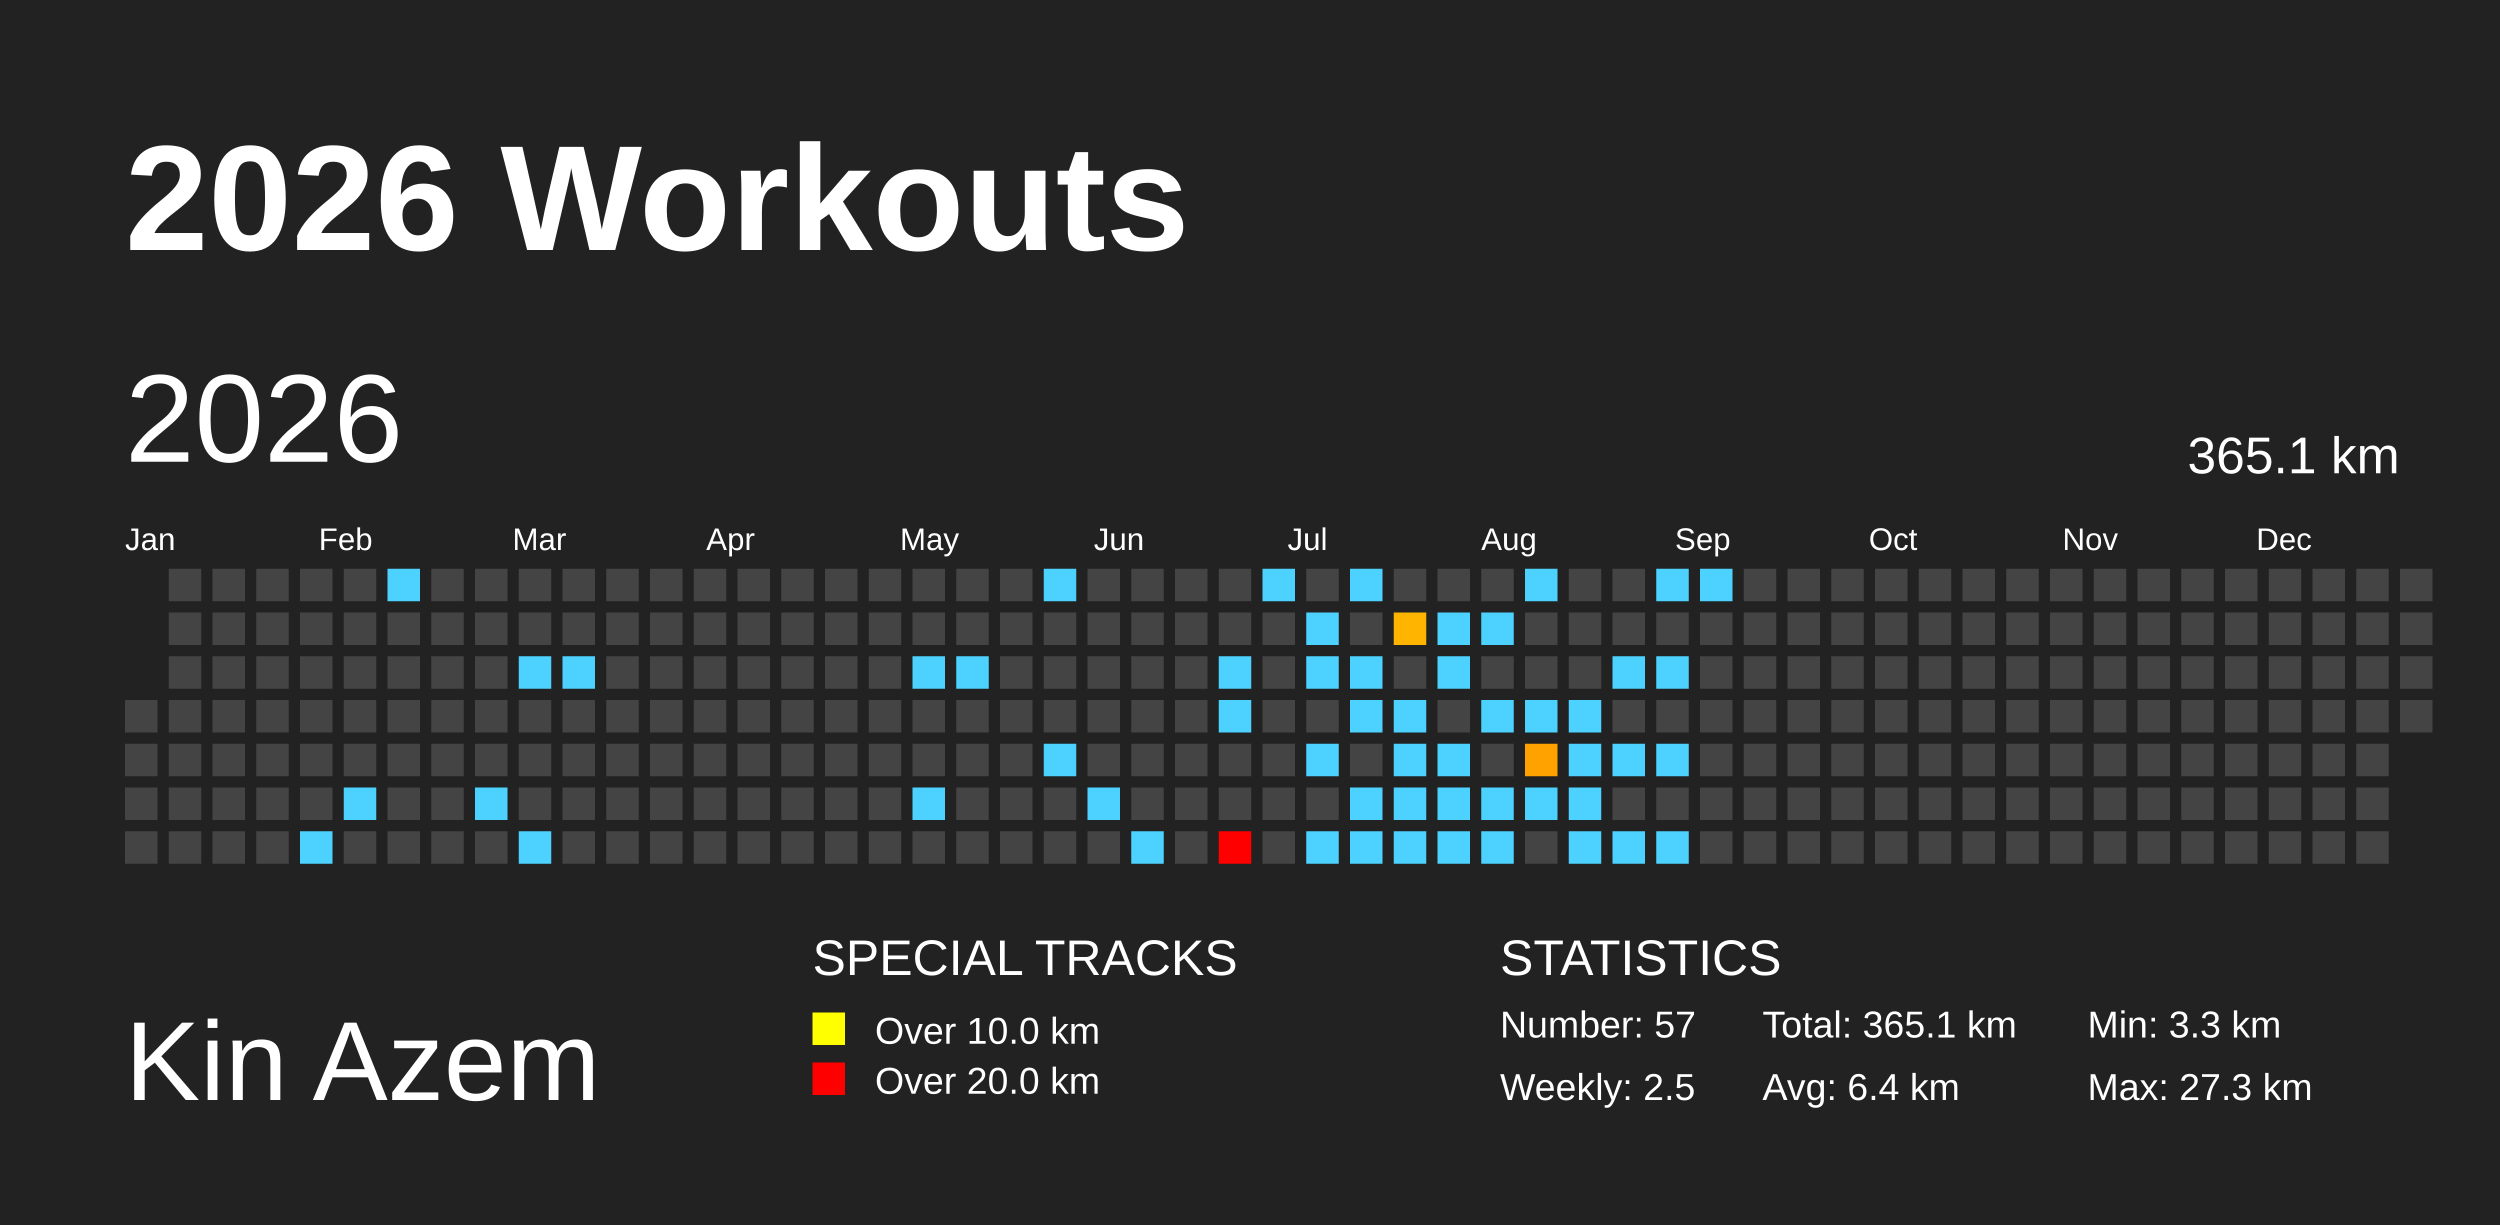
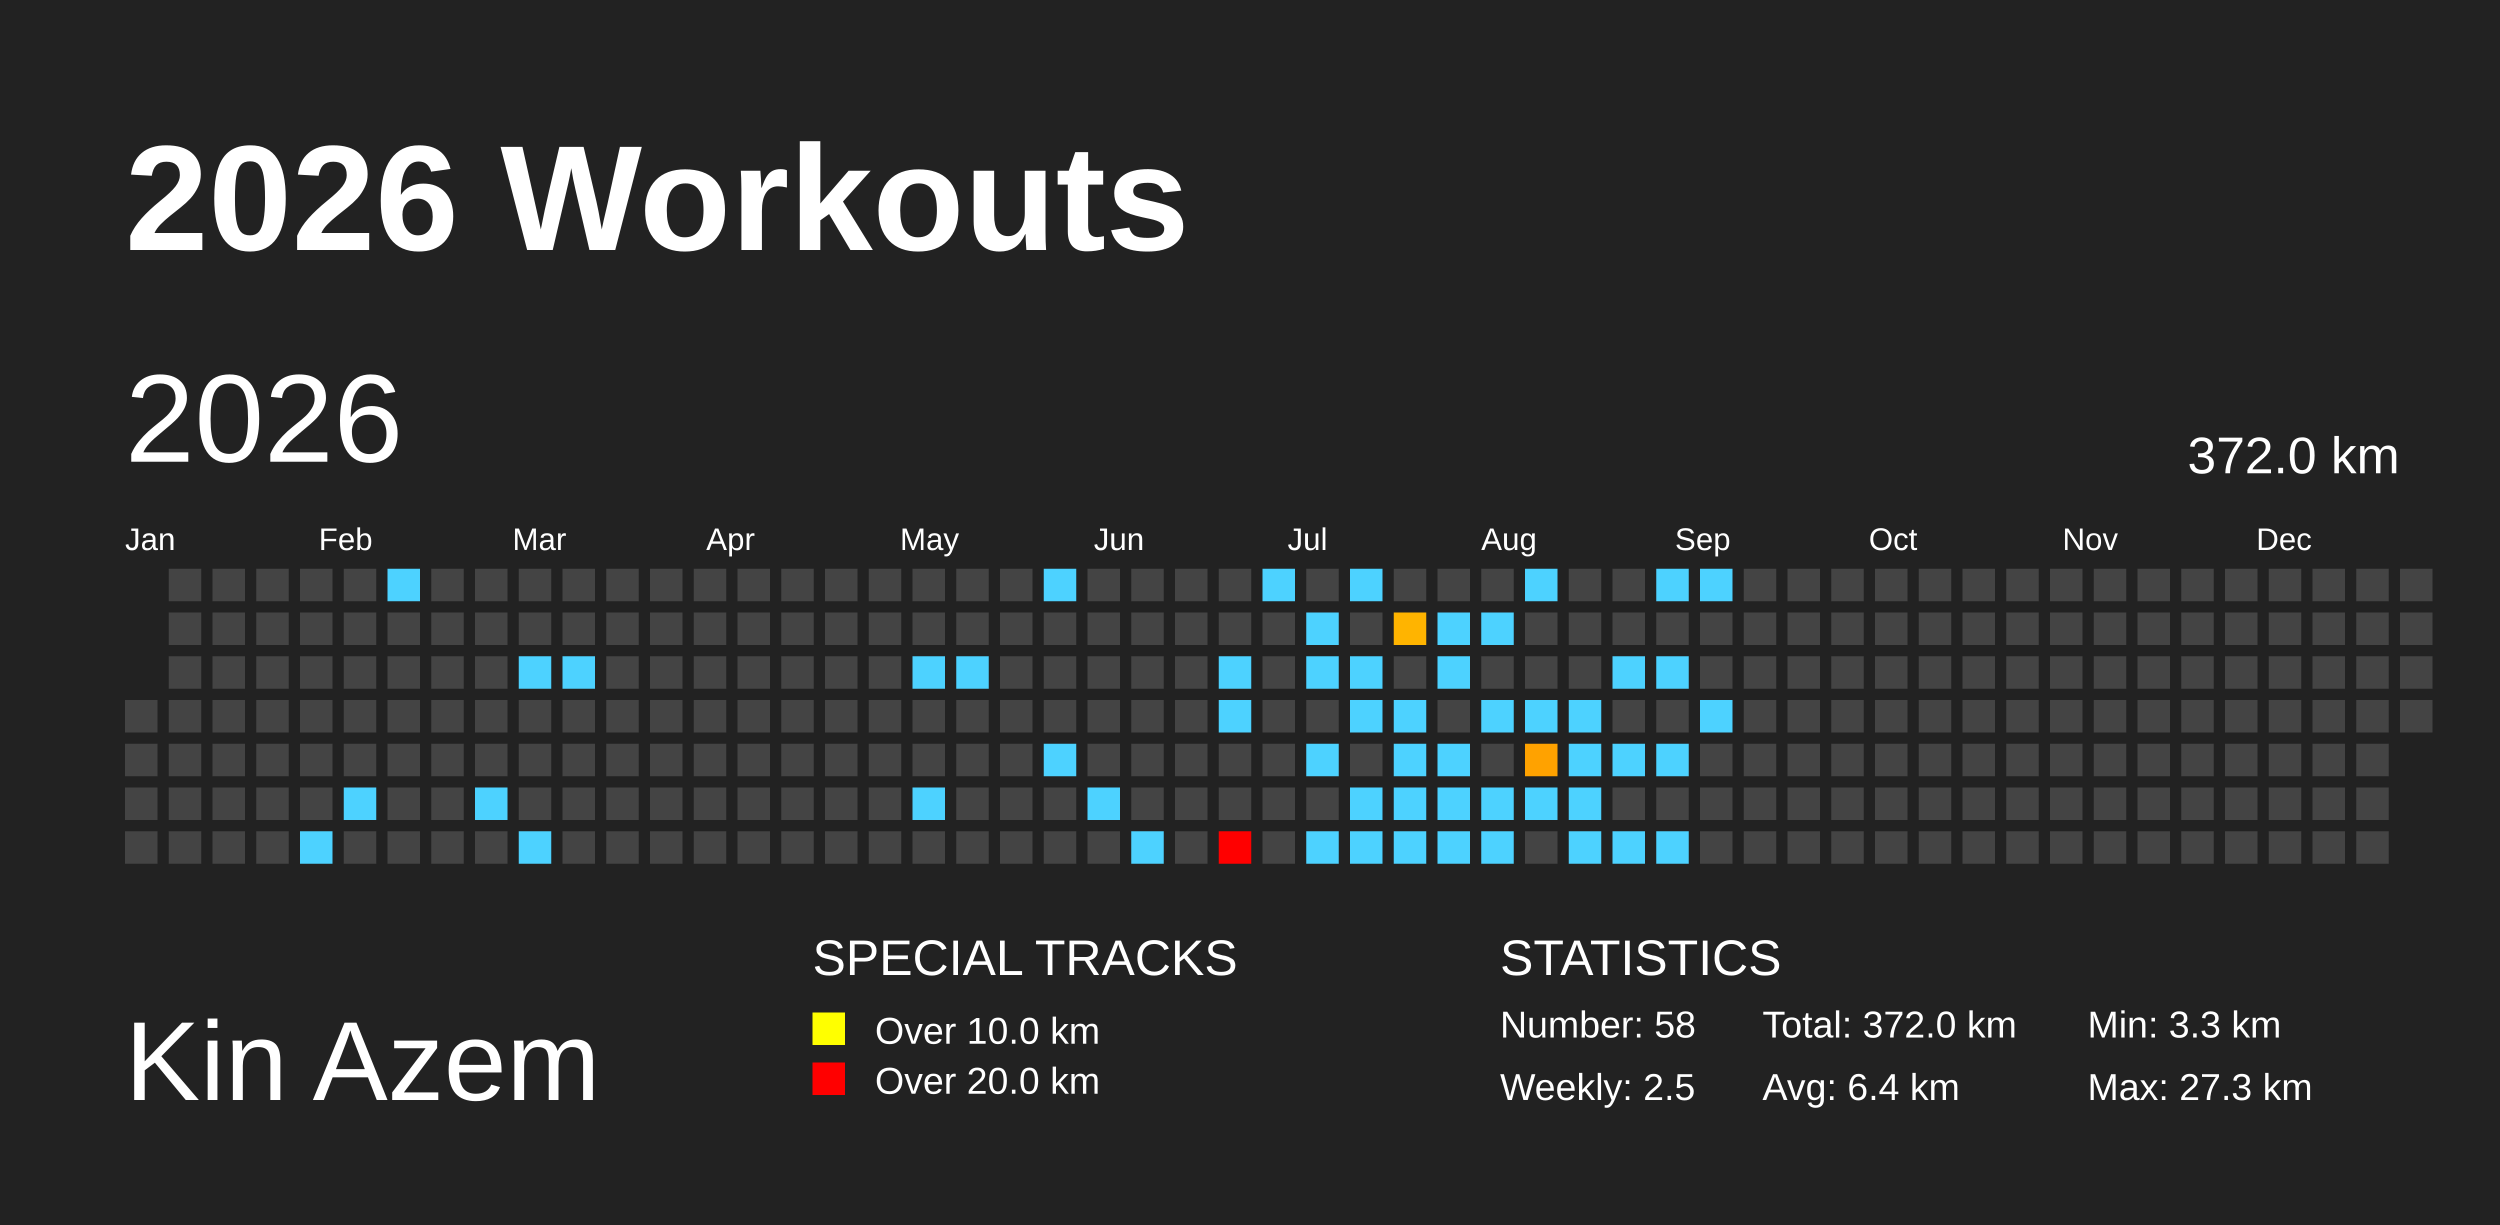
<svg xmlns="http://www.w3.org/2000/svg" baseProfile="full" height="98mm" version="1.1" viewBox="0,0,200,98" width="200mm">
  <defs>
    <pattern height="2" id="indoor-stripe" patternUnits="userSpaceOnUse" width="2">
      <line stroke="white" stroke-opacity="0.45" stroke-width="0.5" x1="0" x2="2" y1="2" y2="0" />
    </pattern>
  </defs>
  <rect fill="#222222" height="98" width="200" x="0" y="0" />
  <text fill="#FFFFFF" style="font-size:12px; font-family:Arial; font-weight:bold;" x="10" y="20">2026 Workouts</text>
  <text fill="#FFFFFF" style="font-size:9px; font-family:Arial" x="10" y="88">Kin Azem</text>
  <text fill="#FFFFFF" style="font-size:4px; font-family:Arial" x="65" y="78">SPECIAL TRACKS</text>
  <rect fill="yellow" height="2.6" width="2.6" x="65" y="81" />
  <text fill="#FFFFFF" style="font-size:3px; font-family:Arial" x="70" y="83.5">Over 10.0 km</text>
  <rect fill="red" height="2.6" width="2.6" x="65" y="85" />
  <text fill="#FFFFFF" style="font-size:3px; font-family:Arial" x="70" y="87.5">Over 20.0 km</text>
  <text fill="#FFFFFF" style="font-size:4px; font-family:Arial" x="120" y="78">STATISTICS</text>
-   <text fill="#FFFFFF" style="font-size:3px; font-family:Arial" x="120" y="83">Number: 57</text>
+   <text fill="#FFFFFF" style="font-size:3px; font-family:Arial" x="120" y="83">Number: 58</text>
  <text fill="#FFFFFF" style="font-size:3px; font-family:Arial" x="120" y="88">Weekly: 2.5</text>
-   <text fill="#FFFFFF" style="font-size:3px; font-family:Arial" x="141" y="83">Total: 365.1 km</text>
+   <text fill="#FFFFFF" style="font-size:3px; font-family:Arial" x="141" y="83">Total: 372.0 km</text>
  <text fill="#FFFFFF" style="font-size:3px; font-family:Arial" x="141" y="88">Avg: 6.4 km</text>
  <text fill="#FFFFFF" style="font-size:3px; font-family:Arial" x="167" y="83">Min: 3.3 km</text>
  <text fill="#FFFFFF" style="font-size:3px; font-family:Arial" x="167" y="88">Max: 27.3 km</text>
  <text dominant-baseline="hanging" fill="#FFFFFF" style="font-size:10.0px; font-family:Arial;" x="10" y="30">2026</text>
-   <text dominant-baseline="hanging" fill="#FFFFFF" style="font-size:4.125px; font-family:Arial;" x="175" y="35">365.1 km</text>
+   <text dominant-baseline="hanging" fill="#FFFFFF" style="font-size:4.125px; font-family:Arial;" x="175" y="35">372.0 km</text>
  <text fill="#FFFFFF" style="font-size:2.5px; font-family:Arial" x="10.0" y="44">Jan</text>
  <text fill="#FFFFFF" style="font-size:2.5px; font-family:Arial" x="25.5" y="44">Feb</text>
  <text fill="#FFFFFF" style="font-size:2.5px; font-family:Arial" x="41.0" y="44">Mar</text>
  <text fill="#FFFFFF" style="font-size:2.5px; font-family:Arial" x="56.5" y="44">Apr</text>
  <text fill="#FFFFFF" style="font-size:2.5px; font-family:Arial" x="72.0" y="44">May</text>
  <text fill="#FFFFFF" style="font-size:2.5px; font-family:Arial" x="87.5" y="44">Jun</text>
  <text fill="#FFFFFF" style="font-size:2.5px; font-family:Arial" x="103.0" y="44">Jul</text>
  <text fill="#FFFFFF" style="font-size:2.5px; font-family:Arial" x="118.5" y="44">Aug</text>
  <text fill="#FFFFFF" style="font-size:2.5px; font-family:Arial" x="134.0" y="44">Sep</text>
  <text fill="#FFFFFF" style="font-size:2.5px; font-family:Arial" x="149.5" y="44">Oct</text>
  <text fill="#FFFFFF" style="font-size:2.5px; font-family:Arial" x="165.0" y="44">Nov</text>
  <text fill="#FFFFFF" style="font-size:2.5px; font-family:Arial" x="180.5" y="44">Dec</text>
  <rect fill="#444444" height="2.6" width="2.6" x="10.0" y="56.0" />
  <rect fill="#444444" height="2.6" width="2.6" x="10.0" y="59.5" />
  <rect fill="#444444" height="2.6" width="2.6" x="10.0" y="63.0" />
  <rect fill="#444444" height="2.6" width="2.6" x="10.0" y="66.5" />
  <rect fill="#444444" height="2.6" width="2.6" x="13.5" y="45.5" />
  <rect fill="#444444" height="2.6" width="2.6" x="13.5" y="49.0" />
  <rect fill="#444444" height="2.6" width="2.6" x="13.5" y="52.5" />
  <rect fill="#444444" height="2.6" width="2.6" x="13.5" y="56.0" />
  <rect fill="#444444" height="2.6" width="2.6" x="13.5" y="59.5" />
  <rect fill="#444444" height="2.6" width="2.6" x="13.5" y="63.0" />
  <rect fill="#444444" height="2.6" width="2.6" x="13.5" y="66.5" />
  <rect fill="#444444" height="2.6" width="2.6" x="17.0" y="45.5" />
  <rect fill="#444444" height="2.6" width="2.6" x="17.0" y="49.0" />
  <rect fill="#444444" height="2.6" width="2.6" x="17.0" y="52.5" />
  <rect fill="#444444" height="2.6" width="2.6" x="17.0" y="56.0" />
  <rect fill="#444444" height="2.6" width="2.6" x="17.0" y="59.5" />
  <rect fill="#444444" height="2.6" width="2.6" x="17.0" y="63.0" />
  <rect fill="#444444" height="2.6" width="2.6" x="17.0" y="66.5" />
  <rect fill="#444444" height="2.6" width="2.6" x="20.5" y="45.5" />
  <rect fill="#444444" height="2.6" width="2.6" x="20.5" y="49.0" />
  <rect fill="#444444" height="2.6" width="2.6" x="20.5" y="52.5" />
  <rect fill="#444444" height="2.6" width="2.6" x="20.5" y="56.0" />
  <rect fill="#444444" height="2.6" width="2.6" x="20.5" y="59.5" />
  <rect fill="#444444" height="2.6" width="2.6" x="20.5" y="63.0" />
  <rect fill="#444444" height="2.6" width="2.6" x="20.5" y="66.5" />
  <rect fill="#444444" height="2.6" width="2.6" x="24.0" y="45.5" />
  <rect fill="#444444" height="2.6" width="2.6" x="24.0" y="49.0" />
  <rect fill="#444444" height="2.6" width="2.6" x="24.0" y="52.5" />
  <rect fill="#444444" height="2.6" width="2.6" x="24.0" y="56.0" />
  <rect fill="#444444" height="2.6" width="2.6" x="24.0" y="59.5" />
  <rect fill="#444444" height="2.6" width="2.6" x="24.0" y="63.0" />
  <rect fill="#4dd2ff" height="2.6" width="2.6" x="24.0" y="66.5" />
  <rect fill="#444444" height="2.6" width="2.6" x="27.5" y="45.5" />
  <rect fill="#444444" height="2.6" width="2.6" x="27.5" y="49.0" />
  <rect fill="#444444" height="2.6" width="2.6" x="27.5" y="52.5" />
  <rect fill="#444444" height="2.6" width="2.6" x="27.5" y="56.0" />
  <rect fill="#444444" height="2.6" width="2.6" x="27.5" y="59.5" />
  <rect fill="#4dd2ff" height="2.6" width="2.6" x="27.5" y="63.0" />
  <rect fill="#444444" height="2.6" width="2.6" x="27.5" y="66.5" />
  <rect fill="#4dd2ff" height="2.6" width="2.6" x="31.0" y="45.5" />
  <rect fill="#444444" height="2.6" width="2.6" x="31.0" y="49.0" />
  <rect fill="#444444" height="2.6" width="2.6" x="31.0" y="52.5" />
  <rect fill="#444444" height="2.6" width="2.6" x="31.0" y="56.0" />
  <rect fill="#444444" height="2.6" width="2.6" x="31.0" y="59.5" />
  <rect fill="#444444" height="2.6" width="2.6" x="31.0" y="63.0" />
  <rect fill="#444444" height="2.6" width="2.6" x="31.0" y="66.5" />
  <rect fill="#444444" height="2.6" width="2.6" x="34.5" y="45.5" />
  <rect fill="#444444" height="2.6" width="2.6" x="34.5" y="49.0" />
  <rect fill="#444444" height="2.6" width="2.6" x="34.5" y="52.5" />
  <rect fill="#444444" height="2.6" width="2.6" x="34.5" y="56.0" />
  <rect fill="#444444" height="2.6" width="2.6" x="34.5" y="59.5" />
  <rect fill="#444444" height="2.6" width="2.6" x="34.5" y="63.0" />
  <rect fill="#444444" height="2.6" width="2.6" x="34.5" y="66.5" />
  <rect fill="#444444" height="2.6" width="2.6" x="38.0" y="45.5" />
  <rect fill="#444444" height="2.6" width="2.6" x="38.0" y="49.0" />
  <rect fill="#444444" height="2.6" width="2.6" x="38.0" y="52.5" />
  <rect fill="#444444" height="2.6" width="2.6" x="38.0" y="56.0" />
  <rect fill="#444444" height="2.6" width="2.6" x="38.0" y="59.5" />
  <rect fill="#4dd2ff" height="2.6" width="2.6" x="38.0" y="63.0" />
  <rect fill="#444444" height="2.6" width="2.6" x="38.0" y="66.5" />
  <rect fill="#444444" height="2.6" width="2.6" x="41.5" y="45.5" />
  <rect fill="#444444" height="2.6" width="2.6" x="41.5" y="49.0" />
  <rect fill="#4dd2ff" height="2.6" width="2.6" x="41.5" y="52.5" />
  <rect fill="#444444" height="2.6" width="2.6" x="41.5" y="56.0" />
  <rect fill="#444444" height="2.6" width="2.6" x="41.5" y="59.5" />
  <rect fill="#444444" height="2.6" width="2.6" x="41.5" y="63.0" />
  <rect fill="#4dd2ff" height="2.6" width="2.6" x="41.5" y="66.5" />
  <rect fill="#444444" height="2.6" width="2.6" x="45.0" y="45.5" />
  <rect fill="#444444" height="2.6" width="2.6" x="45.0" y="49.0" />
  <rect fill="#4dd2ff" height="2.6" width="2.6" x="45.0" y="52.5" />
  <rect fill="#444444" height="2.6" width="2.6" x="45.0" y="56.0" />
  <rect fill="#444444" height="2.6" width="2.6" x="45.0" y="59.5" />
  <rect fill="#444444" height="2.6" width="2.6" x="45.0" y="63.0" />
  <rect fill="#444444" height="2.6" width="2.6" x="45.0" y="66.5" />
  <rect fill="#444444" height="2.6" width="2.6" x="48.5" y="45.5" />
  <rect fill="#444444" height="2.6" width="2.6" x="48.5" y="49.0" />
  <rect fill="#444444" height="2.6" width="2.6" x="48.5" y="52.5" />
  <rect fill="#444444" height="2.6" width="2.6" x="48.5" y="56.0" />
  <rect fill="#444444" height="2.6" width="2.6" x="48.5" y="59.5" />
  <rect fill="#444444" height="2.6" width="2.6" x="48.5" y="63.0" />
  <rect fill="#444444" height="2.6" width="2.6" x="48.5" y="66.5" />
  <rect fill="#444444" height="2.6" width="2.6" x="52.0" y="45.5" />
  <rect fill="#444444" height="2.6" width="2.6" x="52.0" y="49.0" />
  <rect fill="#444444" height="2.6" width="2.6" x="52.0" y="52.5" />
  <rect fill="#444444" height="2.6" width="2.6" x="52.0" y="56.0" />
  <rect fill="#444444" height="2.6" width="2.6" x="52.0" y="59.5" />
  <rect fill="#444444" height="2.6" width="2.6" x="52.0" y="63.0" />
  <rect fill="#444444" height="2.6" width="2.6" x="52.0" y="66.5" />
  <rect fill="#444444" height="2.6" width="2.6" x="55.5" y="45.5" />
  <rect fill="#444444" height="2.6" width="2.6" x="55.5" y="49.0" />
  <rect fill="#444444" height="2.6" width="2.6" x="55.5" y="52.5" />
  <rect fill="#444444" height="2.6" width="2.6" x="55.5" y="56.0" />
  <rect fill="#444444" height="2.6" width="2.6" x="55.5" y="59.5" />
  <rect fill="#444444" height="2.6" width="2.6" x="55.5" y="63.0" />
  <rect fill="#444444" height="2.6" width="2.6" x="55.5" y="66.5" />
  <rect fill="#444444" height="2.6" width="2.6" x="59.0" y="45.5" />
  <rect fill="#444444" height="2.6" width="2.6" x="59.0" y="49.0" />
  <rect fill="#444444" height="2.6" width="2.6" x="59.0" y="52.5" />
  <rect fill="#444444" height="2.6" width="2.6" x="59.0" y="56.0" />
  <rect fill="#444444" height="2.6" width="2.6" x="59.0" y="59.5" />
  <rect fill="#444444" height="2.6" width="2.6" x="59.0" y="63.0" />
  <rect fill="#444444" height="2.6" width="2.6" x="59.0" y="66.5" />
  <rect fill="#444444" height="2.6" width="2.6" x="62.5" y="45.5" />
  <rect fill="#444444" height="2.6" width="2.6" x="62.5" y="49.0" />
  <rect fill="#444444" height="2.6" width="2.6" x="62.5" y="52.5" />
  <rect fill="#444444" height="2.6" width="2.6" x="62.5" y="56.0" />
  <rect fill="#444444" height="2.6" width="2.6" x="62.5" y="59.5" />
  <rect fill="#444444" height="2.6" width="2.6" x="62.5" y="63.0" />
  <rect fill="#444444" height="2.6" width="2.6" x="62.5" y="66.5" />
  <rect fill="#444444" height="2.6" width="2.6" x="66.0" y="45.5" />
  <rect fill="#444444" height="2.6" width="2.6" x="66.0" y="49.0" />
  <rect fill="#444444" height="2.6" width="2.6" x="66.0" y="52.5" />
  <rect fill="#444444" height="2.6" width="2.6" x="66.0" y="56.0" />
  <rect fill="#444444" height="2.6" width="2.6" x="66.0" y="59.5" />
  <rect fill="#444444" height="2.6" width="2.6" x="66.0" y="63.0" />
  <rect fill="#444444" height="2.6" width="2.6" x="66.0" y="66.5" />
  <rect fill="#444444" height="2.6" width="2.6" x="69.5" y="45.5" />
  <rect fill="#444444" height="2.6" width="2.6" x="69.5" y="49.0" />
  <rect fill="#444444" height="2.6" width="2.6" x="69.5" y="52.5" />
  <rect fill="#444444" height="2.6" width="2.6" x="69.5" y="56.0" />
  <rect fill="#444444" height="2.6" width="2.6" x="69.5" y="59.5" />
  <rect fill="#444444" height="2.6" width="2.6" x="69.5" y="63.0" />
  <rect fill="#444444" height="2.6" width="2.6" x="69.5" y="66.5" />
  <rect fill="#444444" height="2.6" width="2.6" x="73.0" y="45.5" />
  <rect fill="#444444" height="2.6" width="2.6" x="73.0" y="49.0" />
  <rect fill="#4dd2ff" height="2.6" width="2.6" x="73.0" y="52.5" />
  <rect fill="#444444" height="2.6" width="2.6" x="73.0" y="56.0" />
  <rect fill="#444444" height="2.6" width="2.6" x="73.0" y="59.5" />
  <rect fill="#4dd2ff" height="2.6" width="2.6" x="73.0" y="63.0" />
  <rect fill="#444444" height="2.6" width="2.6" x="73.0" y="66.5" />
  <rect fill="#444444" height="2.6" width="2.6" x="76.5" y="45.5" />
  <rect fill="#444444" height="2.6" width="2.6" x="76.5" y="49.0" />
  <rect fill="#4dd2ff" height="2.6" width="2.6" x="76.5" y="52.5" />
  <rect fill="#444444" height="2.6" width="2.6" x="76.5" y="56.0" />
  <rect fill="#444444" height="2.6" width="2.6" x="76.5" y="59.5" />
  <rect fill="#444444" height="2.6" width="2.6" x="76.5" y="63.0" />
  <rect fill="#444444" height="2.6" width="2.6" x="76.5" y="66.5" />
  <rect fill="#444444" height="2.6" width="2.6" x="80.0" y="45.5" />
  <rect fill="#444444" height="2.6" width="2.6" x="80.0" y="49.0" />
  <rect fill="#444444" height="2.6" width="2.6" x="80.0" y="52.5" />
  <rect fill="#444444" height="2.6" width="2.6" x="80.0" y="56.0" />
  <rect fill="#444444" height="2.6" width="2.6" x="80.0" y="59.5" />
  <rect fill="#444444" height="2.6" width="2.6" x="80.0" y="63.0" />
  <rect fill="#444444" height="2.6" width="2.6" x="80.0" y="66.5" />
  <rect fill="#4dd2ff" height="2.6" width="2.6" x="83.5" y="45.5" />
  <rect fill="#444444" height="2.6" width="2.6" x="83.5" y="49.0" />
  <rect fill="#444444" height="2.6" width="2.6" x="83.5" y="52.5" />
  <rect fill="#444444" height="2.6" width="2.6" x="83.5" y="56.0" />
  <rect fill="#4dd2ff" height="2.6" width="2.6" x="83.5" y="59.5" />
  <rect fill="#444444" height="2.6" width="2.6" x="83.5" y="63.0" />
  <rect fill="#444444" height="2.6" width="2.6" x="83.5" y="66.5" />
  <rect fill="#444444" height="2.6" width="2.6" x="87.0" y="45.5" />
  <rect fill="#444444" height="2.6" width="2.6" x="87.0" y="49.0" />
  <rect fill="#444444" height="2.6" width="2.6" x="87.0" y="52.5" />
  <rect fill="#444444" height="2.6" width="2.6" x="87.0" y="56.0" />
  <rect fill="#444444" height="2.6" width="2.6" x="87.0" y="59.5" />
  <rect fill="#4dd2ff" height="2.6" width="2.6" x="87.0" y="63.0" />
  <rect fill="#444444" height="2.6" width="2.6" x="87.0" y="66.5" />
  <rect fill="#444444" height="2.6" width="2.6" x="90.5" y="45.5" />
  <rect fill="#444444" height="2.6" width="2.6" x="90.5" y="49.0" />
  <rect fill="#444444" height="2.6" width="2.6" x="90.5" y="52.5" />
  <rect fill="#444444" height="2.6" width="2.6" x="90.5" y="56.0" />
  <rect fill="#444444" height="2.6" width="2.6" x="90.5" y="59.5" />
  <rect fill="#444444" height="2.6" width="2.6" x="90.5" y="63.0" />
  <rect fill="#4dd2ff" height="2.6" width="2.6" x="90.5" y="66.5" />
  <rect fill="#444444" height="2.6" width="2.6" x="94.0" y="45.5" />
  <rect fill="#444444" height="2.6" width="2.6" x="94.0" y="49.0" />
  <rect fill="#444444" height="2.6" width="2.6" x="94.0" y="52.5" />
  <rect fill="#444444" height="2.6" width="2.6" x="94.0" y="56.0" />
  <rect fill="#444444" height="2.6" width="2.6" x="94.0" y="59.5" />
  <rect fill="#444444" height="2.6" width="2.6" x="94.0" y="63.0" />
  <rect fill="#444444" height="2.6" width="2.6" x="94.0" y="66.5" />
  <rect fill="#444444" height="2.6" width="2.6" x="97.5" y="45.5" />
  <rect fill="#444444" height="2.6" width="2.6" x="97.5" y="49.0" />
  <rect fill="#4dd2ff" height="2.6" width="2.6" x="97.5" y="52.5" />
  <rect fill="#4dd2ff" height="2.6" width="2.6" x="97.5" y="56.0" />
  <rect fill="#444444" height="2.6" width="2.6" x="97.5" y="59.5" />
  <rect fill="#444444" height="2.6" width="2.6" x="97.5" y="63.0" />
  <rect fill="red" height="2.6" width="2.6" x="97.5" y="66.5" />
  <rect fill="#4dd2ff" height="2.6" width="2.6" x="101.0" y="45.5" />
  <rect fill="#444444" height="2.6" width="2.6" x="101.0" y="49.0" />
  <rect fill="#444444" height="2.6" width="2.6" x="101.0" y="52.5" />
  <rect fill="#444444" height="2.6" width="2.6" x="101.0" y="56.0" />
  <rect fill="#444444" height="2.6" width="2.6" x="101.0" y="59.5" />
  <rect fill="#444444" height="2.6" width="2.6" x="101.0" y="63.0" />
  <rect fill="#444444" height="2.6" width="2.6" x="101.0" y="66.5" />
  <rect fill="#444444" height="2.6" width="2.6" x="104.5" y="45.5" />
  <rect fill="#4dd2ff" height="2.6" width="2.6" x="104.5" y="49.0" />
  <rect fill="#4dd2ff" height="2.6" width="2.6" x="104.5" y="52.5" />
  <rect fill="#444444" height="2.6" width="2.6" x="104.5" y="56.0" />
  <rect fill="#4dd2ff" height="2.6" width="2.6" x="104.5" y="59.5" />
  <rect fill="#444444" height="2.6" width="2.6" x="104.5" y="63.0" />
  <rect fill="#4dd2ff" height="2.6" width="2.6" x="104.5" y="66.5" />
  <rect fill="#4dd2ff" height="2.6" width="2.6" x="108.0" y="45.5" />
  <rect fill="#444444" height="2.6" width="2.6" x="108.0" y="49.0" />
  <rect fill="#4dd2ff" height="2.6" width="2.6" x="108.0" y="52.5" />
  <rect fill="#4dd2ff" height="2.6" width="2.6" x="108.0" y="56.0" />
  <rect fill="#444444" height="2.6" width="2.6" x="108.0" y="59.5" />
  <rect fill="#4dd2ff" height="2.6" width="2.6" x="108.0" y="63.0" />
  <rect fill="#4dd2ff" height="2.6" width="2.6" x="108.0" y="66.5" />
  <rect fill="#444444" height="2.6" width="2.6" x="111.5" y="45.5" />
  <rect fill="#ffb400" height="2.6" width="2.6" x="111.5" y="49.0" />
  <rect fill="#444444" height="2.6" width="2.6" x="111.5" y="52.5" />
  <rect fill="#4dd2ff" height="2.6" width="2.6" x="111.5" y="56.0" />
  <rect fill="#4dd2ff" height="2.6" width="2.6" x="111.5" y="59.5" />
  <rect fill="#4dd2ff" height="2.6" width="2.6" x="111.5" y="63.0" />
  <rect fill="#4dd2ff" height="2.6" width="2.6" x="111.5" y="66.5" />
  <rect fill="#444444" height="2.6" width="2.6" x="115.0" y="45.5" />
  <rect fill="#4dd2ff" height="2.6" width="2.6" x="115.0" y="49.0" />
  <rect fill="#4dd2ff" height="2.6" width="2.6" x="115.0" y="52.5" />
  <rect fill="#444444" height="2.6" width="2.6" x="115.0" y="56.0" />
  <rect fill="#4dd2ff" height="2.6" width="2.6" x="115.0" y="59.5" />
  <rect fill="#4dd2ff" height="2.6" width="2.6" x="115.0" y="63.0" />
  <rect fill="#4dd2ff" height="2.6" width="2.6" x="115.0" y="66.5" />
  <rect fill="#444444" height="2.6" width="2.6" x="118.5" y="45.5" />
  <rect fill="#4dd2ff" height="2.6" width="2.6" x="118.5" y="49.0" />
  <rect fill="#444444" height="2.6" width="2.6" x="118.5" y="52.5" />
  <rect fill="#4dd2ff" height="2.6" width="2.6" x="118.5" y="56.0" />
  <rect fill="#444444" height="2.6" width="2.6" x="118.5" y="59.5" />
  <rect fill="#4dd2ff" height="2.6" width="2.6" x="118.5" y="63.0" />
  <rect fill="#4dd2ff" height="2.6" width="2.6" x="118.5" y="66.5" />
  <rect fill="#4dd2ff" height="2.6" width="2.6" x="122.0" y="45.5" />
  <rect fill="#444444" height="2.6" width="2.6" x="122.0" y="49.0" />
  <rect fill="#444444" height="2.6" width="2.6" x="122.0" y="52.5" />
  <rect fill="#4dd2ff" height="2.6" width="2.6" x="122.0" y="56.0" />
  <rect fill="#ffa200" height="2.6" width="2.6" x="122.0" y="59.5" />
  <rect fill="#4dd2ff" height="2.6" width="2.6" x="122.0" y="63.0" />
  <rect fill="#444444" height="2.6" width="2.6" x="122.0" y="66.5" />
  <rect fill="#444444" height="2.6" width="2.6" x="125.5" y="45.5" />
  <rect fill="#444444" height="2.6" width="2.6" x="125.5" y="49.0" />
  <rect fill="#444444" height="2.6" width="2.6" x="125.5" y="52.5" />
  <rect fill="#4dd2ff" height="2.6" width="2.6" x="125.5" y="56.0" />
  <rect fill="#4dd2ff" height="2.6" width="2.6" x="125.5" y="59.5" />
  <rect fill="#4dd2ff" height="2.6" width="2.6" x="125.5" y="63.0" />
  <rect fill="#4dd2ff" height="2.6" width="2.6" x="125.5" y="66.5" />
  <rect fill="#444444" height="2.6" width="2.6" x="129.0" y="45.5" />
  <rect fill="#444444" height="2.6" width="2.6" x="129.0" y="49.0" />
  <rect fill="#4dd2ff" height="2.6" width="2.6" x="129.0" y="52.5" />
  <rect fill="#444444" height="2.6" width="2.6" x="129.0" y="56.0" />
  <rect fill="#4dd2ff" height="2.6" width="2.6" x="129.0" y="59.5" />
  <rect fill="#444444" height="2.6" width="2.6" x="129.0" y="63.0" />
  <rect fill="#4dd2ff" height="2.6" width="2.6" x="129.0" y="66.5" />
  <rect fill="#4dd2ff" height="2.6" width="2.6" x="132.5" y="45.5" />
  <rect fill="#444444" height="2.6" width="2.6" x="132.5" y="49.0" />
  <rect fill="#4dd2ff" height="2.6" width="2.6" x="132.5" y="52.5" />
  <rect fill="#444444" height="2.6" width="2.6" x="132.5" y="56.0" />
  <rect fill="#4dd2ff" height="2.6" width="2.6" x="132.5" y="59.5" />
  <rect fill="#444444" height="2.6" width="2.6" x="132.5" y="63.0" />
  <rect fill="#4dd2ff" height="2.6" width="2.6" x="132.5" y="66.5" />
  <rect fill="#4dd2ff" height="2.6" width="2.6" x="136.0" y="45.5" />
  <rect fill="#444444" height="2.6" width="2.6" x="136.0" y="49.0" />
  <rect fill="#444444" height="2.6" width="2.6" x="136.0" y="52.5" />
-   <rect fill="#444444" height="2.6" width="2.6" x="136.0" y="56.0" />
+   <rect fill="#4dd2ff" height="2.6" width="2.6" x="136.0" y="56.0" />
  <rect fill="#444444" height="2.6" width="2.6" x="136.0" y="59.5" />
  <rect fill="#444444" height="2.6" width="2.6" x="136.0" y="63.0" />
  <rect fill="#444444" height="2.6" width="2.6" x="136.0" y="66.5" />
  <rect fill="#444444" height="2.6" width="2.6" x="139.5" y="45.5" />
  <rect fill="#444444" height="2.6" width="2.6" x="139.5" y="49.0" />
  <rect fill="#444444" height="2.6" width="2.6" x="139.5" y="52.5" />
  <rect fill="#444444" height="2.6" width="2.6" x="139.5" y="56.0" />
  <rect fill="#444444" height="2.6" width="2.6" x="139.5" y="59.5" />
  <rect fill="#444444" height="2.6" width="2.6" x="139.5" y="63.0" />
  <rect fill="#444444" height="2.6" width="2.6" x="139.5" y="66.5" />
  <rect fill="#444444" height="2.6" width="2.6" x="143.0" y="45.5" />
  <rect fill="#444444" height="2.6" width="2.6" x="143.0" y="49.0" />
  <rect fill="#444444" height="2.6" width="2.6" x="143.0" y="52.5" />
  <rect fill="#444444" height="2.6" width="2.6" x="143.0" y="56.0" />
  <rect fill="#444444" height="2.6" width="2.6" x="143.0" y="59.5" />
  <rect fill="#444444" height="2.6" width="2.6" x="143.0" y="63.0" />
  <rect fill="#444444" height="2.6" width="2.6" x="143.0" y="66.5" />
  <rect fill="#444444" height="2.6" width="2.6" x="146.5" y="45.5" />
  <rect fill="#444444" height="2.6" width="2.6" x="146.5" y="49.0" />
  <rect fill="#444444" height="2.6" width="2.6" x="146.5" y="52.5" />
  <rect fill="#444444" height="2.6" width="2.6" x="146.5" y="56.0" />
  <rect fill="#444444" height="2.6" width="2.6" x="146.5" y="59.5" />
  <rect fill="#444444" height="2.6" width="2.6" x="146.5" y="63.0" />
  <rect fill="#444444" height="2.6" width="2.6" x="146.5" y="66.5" />
  <rect fill="#444444" height="2.6" width="2.6" x="150.0" y="45.5" />
  <rect fill="#444444" height="2.6" width="2.6" x="150.0" y="49.0" />
  <rect fill="#444444" height="2.6" width="2.6" x="150.0" y="52.5" />
  <rect fill="#444444" height="2.6" width="2.6" x="150.0" y="56.0" />
  <rect fill="#444444" height="2.6" width="2.6" x="150.0" y="59.5" />
  <rect fill="#444444" height="2.6" width="2.6" x="150.0" y="63.0" />
  <rect fill="#444444" height="2.6" width="2.6" x="150.0" y="66.5" />
  <rect fill="#444444" height="2.6" width="2.6" x="153.5" y="45.5" />
  <rect fill="#444444" height="2.6" width="2.6" x="153.5" y="49.0" />
  <rect fill="#444444" height="2.6" width="2.6" x="153.5" y="52.5" />
  <rect fill="#444444" height="2.6" width="2.6" x="153.5" y="56.0" />
  <rect fill="#444444" height="2.6" width="2.6" x="153.5" y="59.5" />
  <rect fill="#444444" height="2.6" width="2.6" x="153.5" y="63.0" />
  <rect fill="#444444" height="2.6" width="2.6" x="153.5" y="66.5" />
  <rect fill="#444444" height="2.6" width="2.6" x="157.0" y="45.5" />
  <rect fill="#444444" height="2.6" width="2.6" x="157.0" y="49.0" />
  <rect fill="#444444" height="2.6" width="2.6" x="157.0" y="52.5" />
  <rect fill="#444444" height="2.6" width="2.6" x="157.0" y="56.0" />
  <rect fill="#444444" height="2.6" width="2.6" x="157.0" y="59.5" />
  <rect fill="#444444" height="2.6" width="2.6" x="157.0" y="63.0" />
  <rect fill="#444444" height="2.6" width="2.6" x="157.0" y="66.5" />
  <rect fill="#444444" height="2.6" width="2.6" x="160.5" y="45.5" />
  <rect fill="#444444" height="2.6" width="2.6" x="160.5" y="49.0" />
  <rect fill="#444444" height="2.6" width="2.6" x="160.5" y="52.5" />
  <rect fill="#444444" height="2.6" width="2.6" x="160.5" y="56.0" />
  <rect fill="#444444" height="2.6" width="2.6" x="160.5" y="59.5" />
  <rect fill="#444444" height="2.6" width="2.6" x="160.5" y="63.0" />
  <rect fill="#444444" height="2.6" width="2.6" x="160.5" y="66.5" />
  <rect fill="#444444" height="2.6" width="2.6" x="164.0" y="45.5" />
  <rect fill="#444444" height="2.6" width="2.6" x="164.0" y="49.0" />
  <rect fill="#444444" height="2.6" width="2.6" x="164.0" y="52.5" />
  <rect fill="#444444" height="2.6" width="2.6" x="164.0" y="56.0" />
  <rect fill="#444444" height="2.6" width="2.6" x="164.0" y="59.5" />
  <rect fill="#444444" height="2.6" width="2.6" x="164.0" y="63.0" />
  <rect fill="#444444" height="2.6" width="2.6" x="164.0" y="66.5" />
  <rect fill="#444444" height="2.6" width="2.6" x="167.5" y="45.5" />
  <rect fill="#444444" height="2.6" width="2.6" x="167.5" y="49.0" />
  <rect fill="#444444" height="2.6" width="2.6" x="167.5" y="52.5" />
  <rect fill="#444444" height="2.6" width="2.6" x="167.5" y="56.0" />
  <rect fill="#444444" height="2.6" width="2.6" x="167.5" y="59.5" />
  <rect fill="#444444" height="2.6" width="2.6" x="167.5" y="63.0" />
  <rect fill="#444444" height="2.6" width="2.6" x="167.5" y="66.5" />
  <rect fill="#444444" height="2.6" width="2.6" x="171.0" y="45.5" />
  <rect fill="#444444" height="2.6" width="2.6" x="171.0" y="49.0" />
  <rect fill="#444444" height="2.6" width="2.6" x="171.0" y="52.5" />
  <rect fill="#444444" height="2.6" width="2.6" x="171.0" y="56.0" />
  <rect fill="#444444" height="2.6" width="2.6" x="171.0" y="59.5" />
  <rect fill="#444444" height="2.6" width="2.6" x="171.0" y="63.0" />
  <rect fill="#444444" height="2.6" width="2.6" x="171.0" y="66.5" />
  <rect fill="#444444" height="2.6" width="2.6" x="174.5" y="45.5" />
  <rect fill="#444444" height="2.6" width="2.6" x="174.5" y="49.0" />
  <rect fill="#444444" height="2.6" width="2.6" x="174.5" y="52.5" />
  <rect fill="#444444" height="2.6" width="2.6" x="174.5" y="56.0" />
  <rect fill="#444444" height="2.6" width="2.6" x="174.5" y="59.5" />
  <rect fill="#444444" height="2.6" width="2.6" x="174.5" y="63.0" />
  <rect fill="#444444" height="2.6" width="2.6" x="174.5" y="66.5" />
  <rect fill="#444444" height="2.6" width="2.6" x="178.0" y="45.5" />
  <rect fill="#444444" height="2.6" width="2.6" x="178.0" y="49.0" />
  <rect fill="#444444" height="2.6" width="2.6" x="178.0" y="52.5" />
  <rect fill="#444444" height="2.6" width="2.6" x="178.0" y="56.0" />
  <rect fill="#444444" height="2.6" width="2.6" x="178.0" y="59.5" />
  <rect fill="#444444" height="2.6" width="2.6" x="178.0" y="63.0" />
  <rect fill="#444444" height="2.6" width="2.6" x="178.0" y="66.5" />
  <rect fill="#444444" height="2.6" width="2.6" x="181.5" y="45.5" />
  <rect fill="#444444" height="2.6" width="2.6" x="181.5" y="49.0" />
  <rect fill="#444444" height="2.6" width="2.6" x="181.5" y="52.5" />
  <rect fill="#444444" height="2.6" width="2.6" x="181.5" y="56.0" />
  <rect fill="#444444" height="2.6" width="2.6" x="181.5" y="59.5" />
  <rect fill="#444444" height="2.6" width="2.6" x="181.5" y="63.0" />
  <rect fill="#444444" height="2.6" width="2.6" x="181.5" y="66.5" />
  <rect fill="#444444" height="2.6" width="2.6" x="185.0" y="45.5" />
  <rect fill="#444444" height="2.6" width="2.6" x="185.0" y="49.0" />
  <rect fill="#444444" height="2.6" width="2.6" x="185.0" y="52.5" />
  <rect fill="#444444" height="2.6" width="2.6" x="185.0" y="56.0" />
  <rect fill="#444444" height="2.6" width="2.6" x="185.0" y="59.5" />
  <rect fill="#444444" height="2.6" width="2.6" x="185.0" y="63.0" />
  <rect fill="#444444" height="2.6" width="2.6" x="185.0" y="66.5" />
  <rect fill="#444444" height="2.6" width="2.6" x="188.5" y="45.5" />
  <rect fill="#444444" height="2.6" width="2.6" x="188.5" y="49.0" />
  <rect fill="#444444" height="2.6" width="2.6" x="188.5" y="52.5" />
  <rect fill="#444444" height="2.6" width="2.6" x="188.5" y="56.0" />
  <rect fill="#444444" height="2.6" width="2.6" x="188.5" y="59.5" />
  <rect fill="#444444" height="2.6" width="2.6" x="188.5" y="63.0" />
  <rect fill="#444444" height="2.6" width="2.6" x="188.5" y="66.5" />
  <rect fill="#444444" height="2.6" width="2.6" x="192.0" y="45.5" />
  <rect fill="#444444" height="2.6" width="2.6" x="192.0" y="49.0" />
  <rect fill="#444444" height="2.6" width="2.6" x="192.0" y="52.5" />
  <rect fill="#444444" height="2.6" width="2.6" x="192.0" y="56.0" />
</svg>
